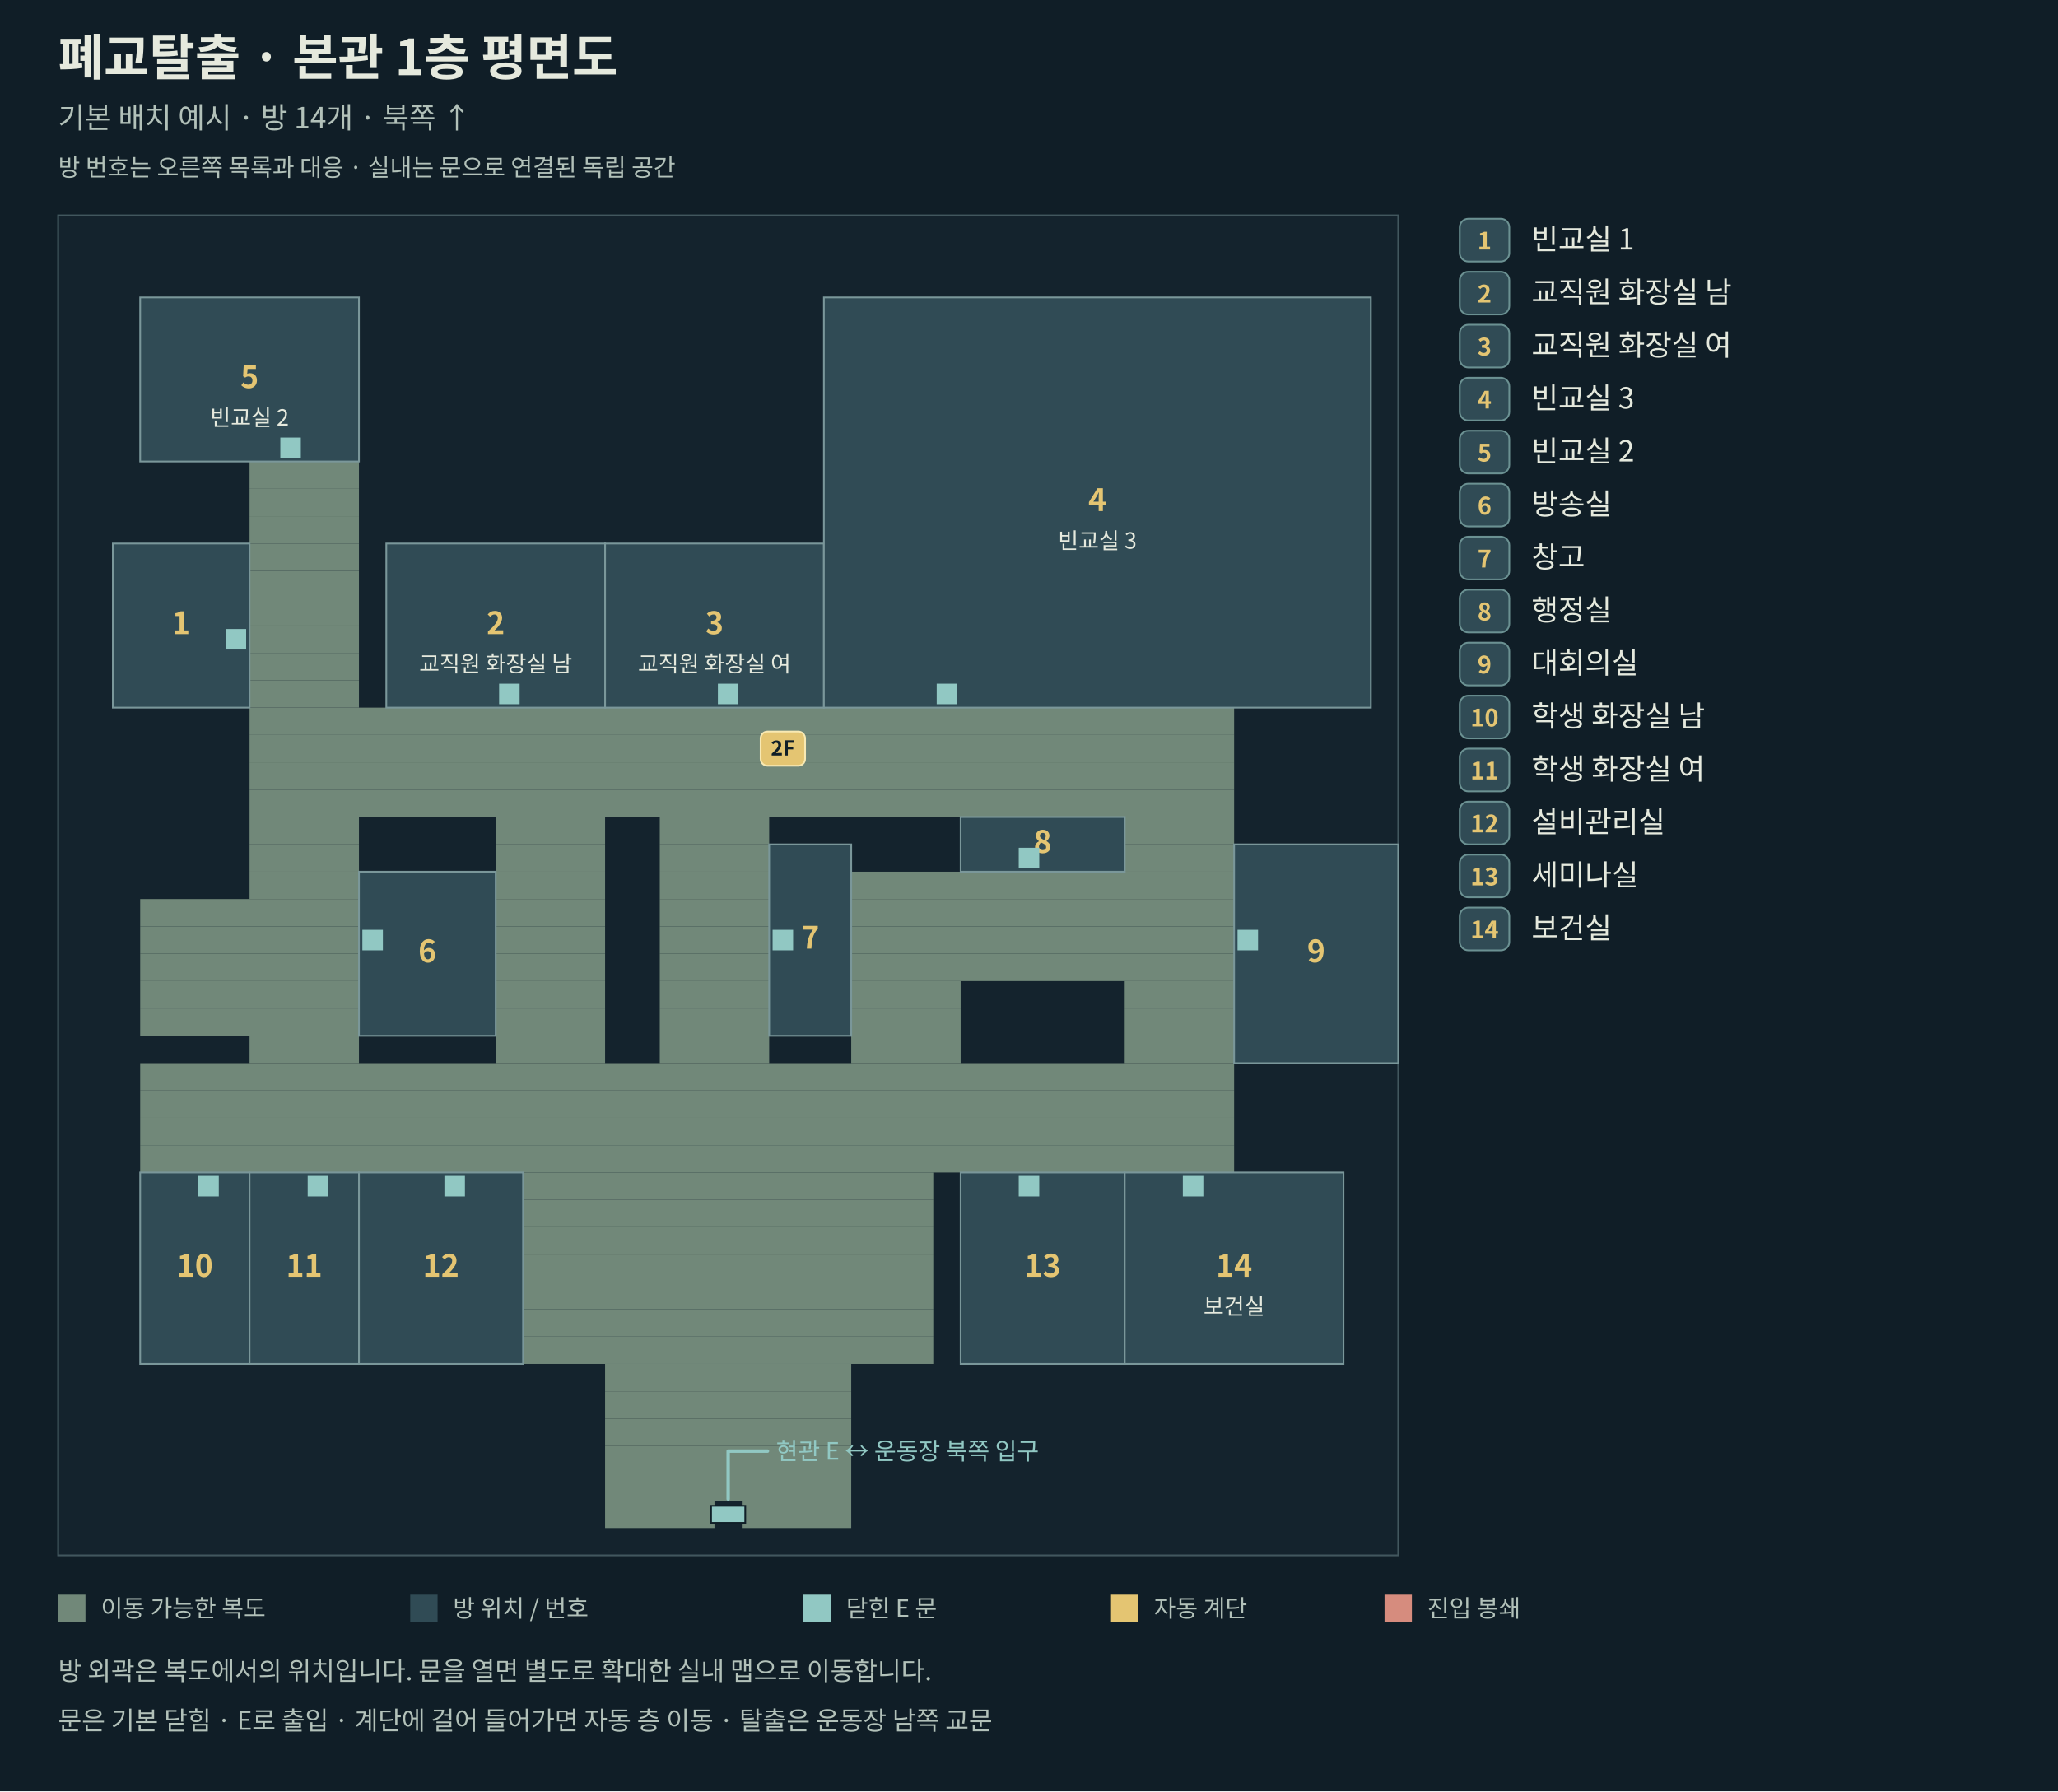
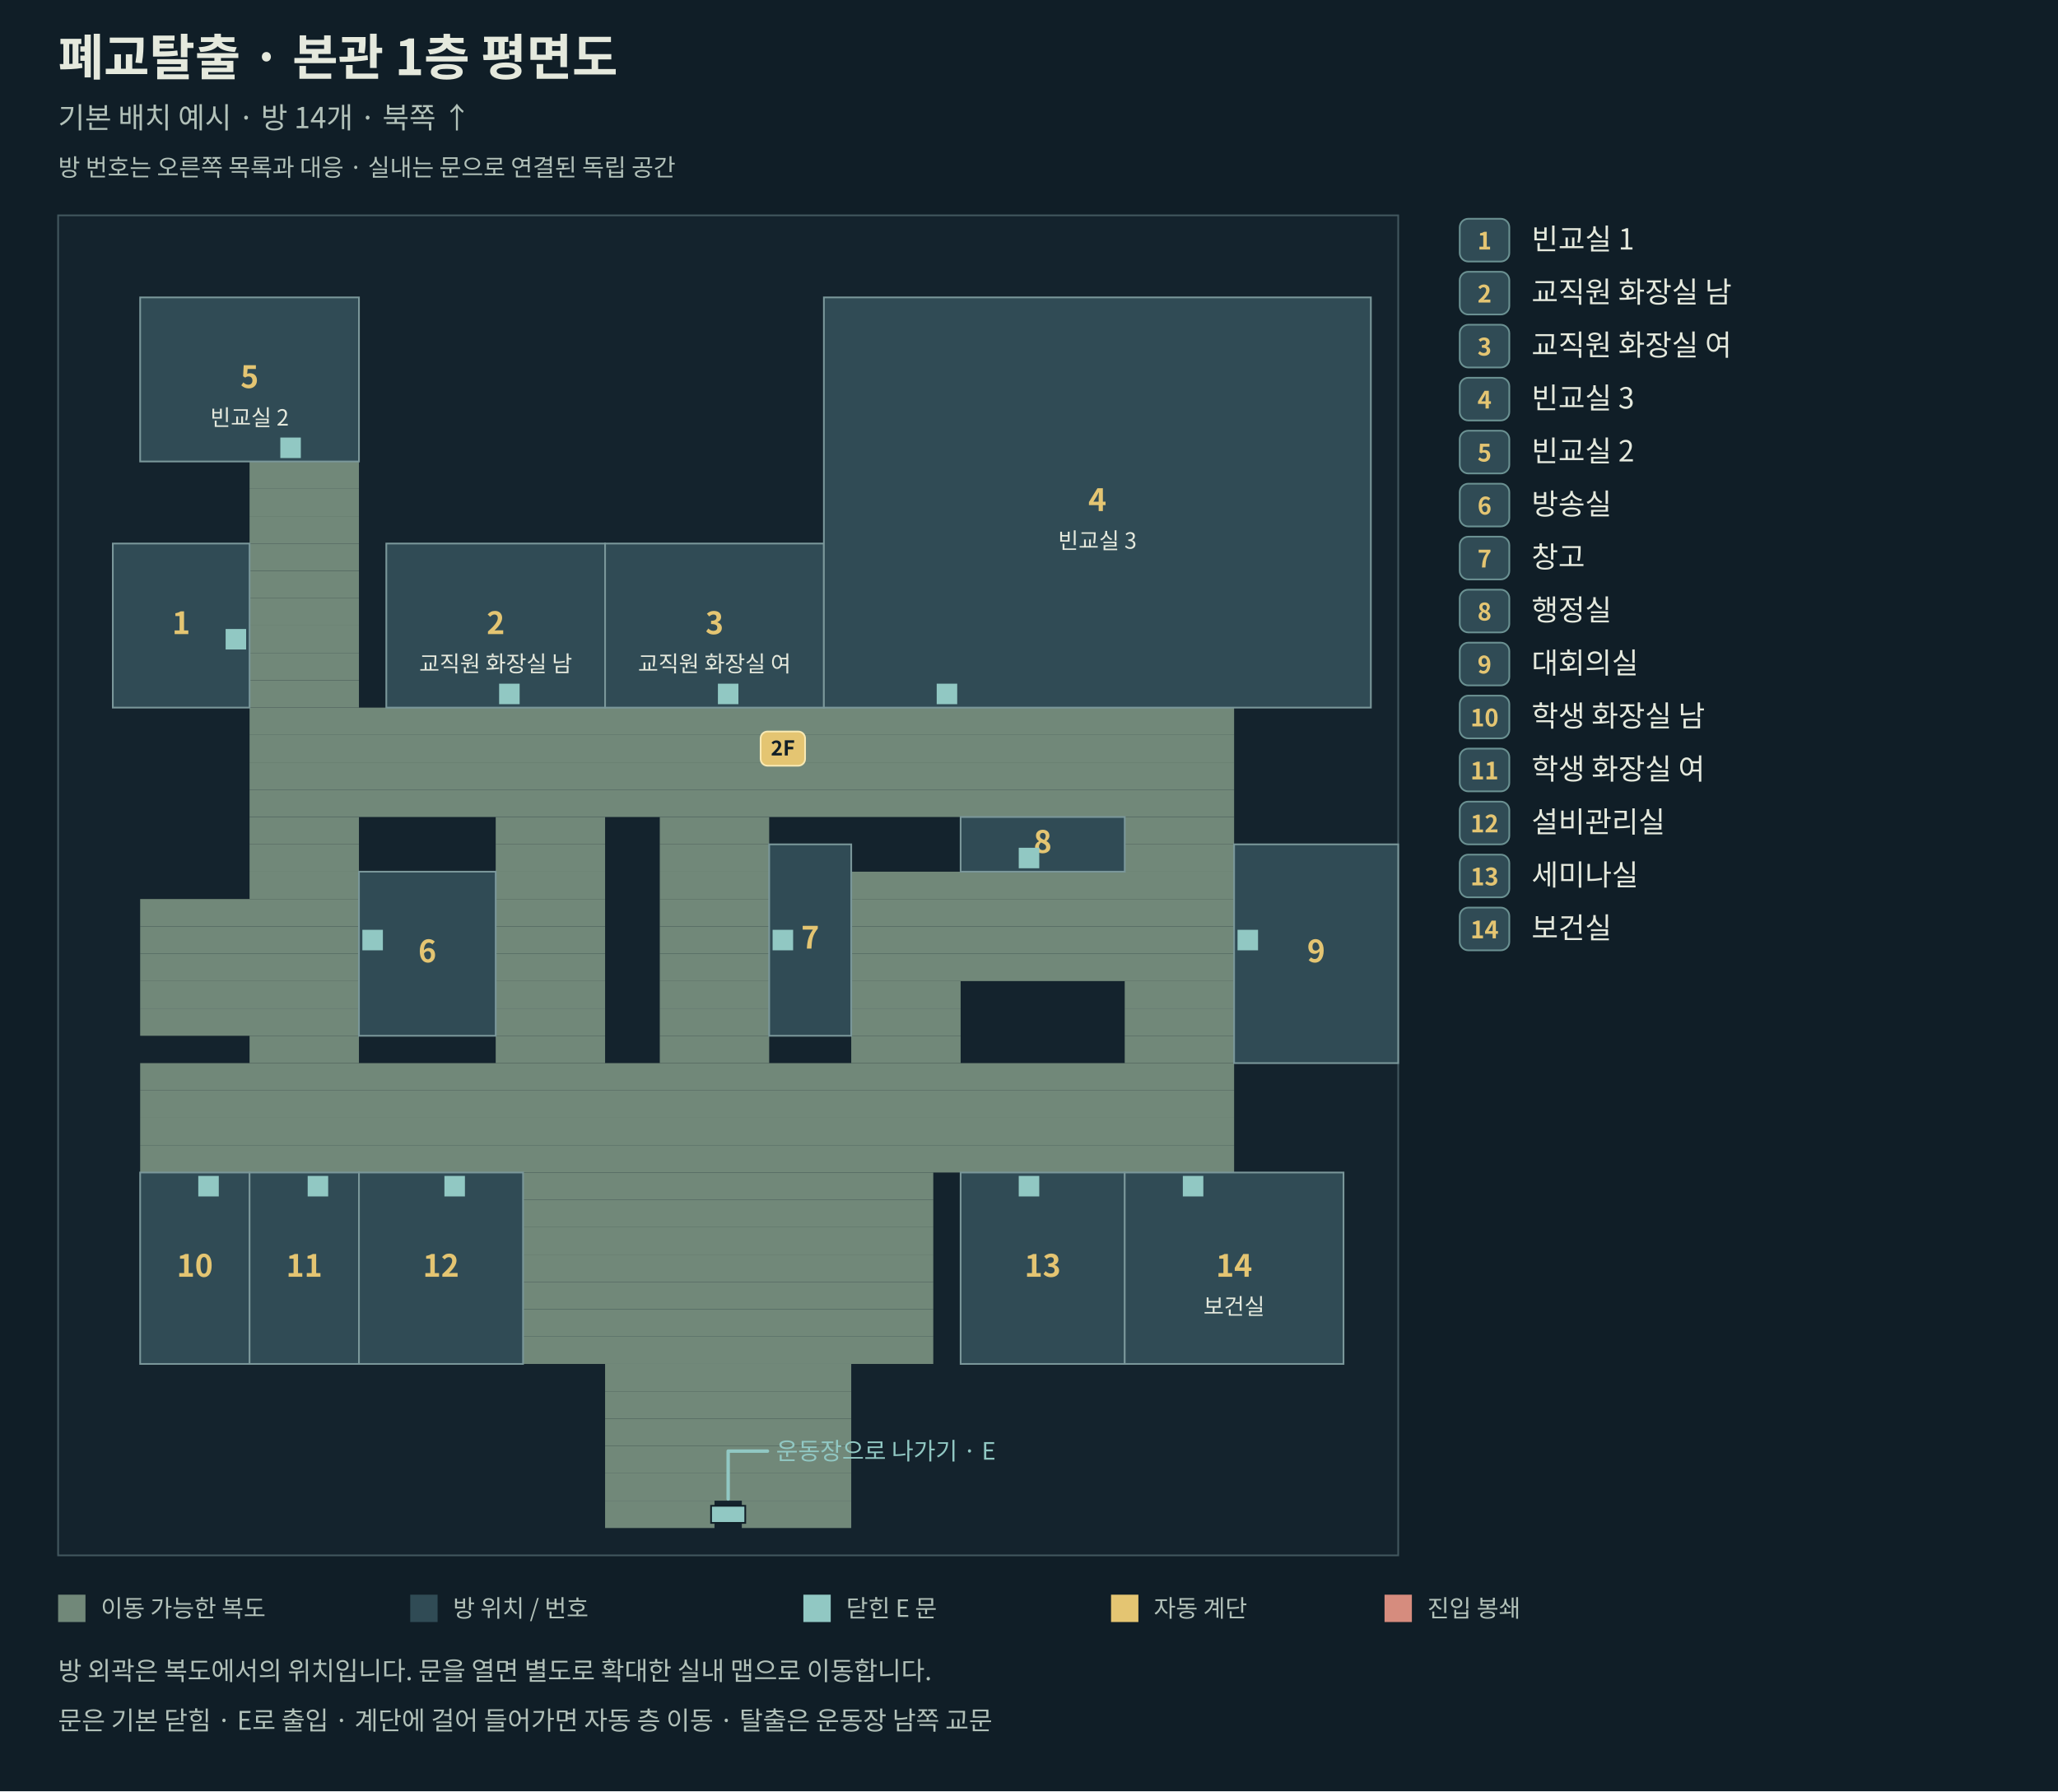
<svg xmlns="http://www.w3.org/2000/svg" width="1204" height="1048" viewBox="0 0 1204 1048" role="img">
  <style>text{font-family:"Noto Sans CJK KR","Noto Sans KR",sans-serif}</style>
  <rect x="0" y="0" width="1204" height="1048" fill="#101e27" stroke="none" rx="0" />
  <text x="34" y="44" font-size="29" fill="#e5e9dd" text-anchor="start" font-weight="bold">폐교탈출 · 본관 1층 평면도</text>
  <text x="34" y="75" font-size="17" fill="#b2c1b9" text-anchor="start" font-weight="normal">기본 배치 예시 · 방 14개 · 북쪽 ↑</text>
  <text x="34" y="103" font-size="14" fill="#b2c1b9" text-anchor="start" font-weight="normal">방 번호는 오른쪽 목록과 대응 · 실내는 문으로 연결된 독립 공간</text>
  <rect x="34" y="126" width="784" height="784" fill="#14232d" stroke="#42575e" rx="0" />
  <rect x="354" y="878" width="64" height="16" fill="#718879" stroke="none" rx="0" />
  <rect x="434" y="878" width="64" height="16" fill="#718879" stroke="none" rx="0" />
  <rect x="354" y="862" width="144" height="16" fill="#718879" stroke="none" rx="0" />
  <rect x="354" y="846" width="144" height="16" fill="#718879" stroke="none" rx="0" />
  <rect x="354" y="830" width="144" height="16" fill="#718879" stroke="none" rx="0" />
  <rect x="354" y="814" width="144" height="16" fill="#718879" stroke="none" rx="0" />
  <rect x="354" y="798" width="144" height="16" fill="#718879" stroke="none" rx="0" />
  <rect x="306" y="782" width="240" height="16" fill="#718879" stroke="none" rx="0" />
  <rect x="306" y="766" width="240" height="16" fill="#718879" stroke="none" rx="0" />
  <rect x="306" y="750" width="240" height="16" fill="#718879" stroke="none" rx="0" />
  <rect x="306" y="734" width="240" height="16" fill="#718879" stroke="none" rx="0" />
  <rect x="306" y="718" width="240" height="16" fill="#718879" stroke="none" rx="0" />
  <rect x="306" y="702" width="240" height="16" fill="#718879" stroke="none" rx="0" />
  <rect x="306" y="686" width="240" height="16" fill="#718879" stroke="none" rx="0" />
  <rect x="82" y="670" width="640" height="16" fill="#718879" stroke="none" rx="0" />
  <rect x="82" y="654" width="640" height="16" fill="#718879" stroke="none" rx="0" />
  <rect x="82" y="638" width="640" height="16" fill="#718879" stroke="none" rx="0" />
  <rect x="82" y="622" width="640" height="16" fill="#718879" stroke="none" rx="0" />
  <rect x="146" y="606" width="64" height="16" fill="#718879" stroke="none" rx="0" />
  <rect x="290" y="606" width="64" height="16" fill="#718879" stroke="none" rx="0" />
  <rect x="386" y="606" width="64" height="16" fill="#718879" stroke="none" rx="0" />
  <rect x="498" y="606" width="64" height="16" fill="#718879" stroke="none" rx="0" />
  <rect x="658" y="606" width="64" height="16" fill="#718879" stroke="none" rx="0" />
  <rect x="82" y="590" width="128" height="16" fill="#718879" stroke="none" rx="0" />
  <rect x="290" y="590" width="64" height="16" fill="#718879" stroke="none" rx="0" />
  <rect x="386" y="590" width="64" height="16" fill="#718879" stroke="none" rx="0" />
  <rect x="498" y="590" width="64" height="16" fill="#718879" stroke="none" rx="0" />
  <rect x="658" y="590" width="64" height="16" fill="#718879" stroke="none" rx="0" />
  <rect x="82" y="574" width="128" height="16" fill="#718879" stroke="none" rx="0" />
  <rect x="290" y="574" width="64" height="16" fill="#718879" stroke="none" rx="0" />
  <rect x="386" y="574" width="64" height="16" fill="#718879" stroke="none" rx="0" />
  <rect x="498" y="574" width="64" height="16" fill="#718879" stroke="none" rx="0" />
  <rect x="658" y="574" width="64" height="16" fill="#718879" stroke="none" rx="0" />
  <rect x="82" y="558" width="128" height="16" fill="#718879" stroke="none" rx="0" />
  <rect x="290" y="558" width="64" height="16" fill="#718879" stroke="none" rx="0" />
  <rect x="386" y="558" width="64" height="16" fill="#718879" stroke="none" rx="0" />
  <rect x="498" y="558" width="224" height="16" fill="#718879" stroke="none" rx="0" />
  <rect x="82" y="542" width="128" height="16" fill="#718879" stroke="none" rx="0" />
  <rect x="290" y="542" width="64" height="16" fill="#718879" stroke="none" rx="0" />
  <rect x="386" y="542" width="64" height="16" fill="#718879" stroke="none" rx="0" />
  <rect x="498" y="542" width="224" height="16" fill="#718879" stroke="none" rx="0" />
  <rect x="82" y="526" width="128" height="16" fill="#718879" stroke="none" rx="0" />
  <rect x="290" y="526" width="64" height="16" fill="#718879" stroke="none" rx="0" />
  <rect x="386" y="526" width="64" height="16" fill="#718879" stroke="none" rx="0" />
  <rect x="498" y="526" width="224" height="16" fill="#718879" stroke="none" rx="0" />
  <rect x="146" y="510" width="64" height="16" fill="#718879" stroke="none" rx="0" />
  <rect x="290" y="510" width="64" height="16" fill="#718879" stroke="none" rx="0" />
  <rect x="386" y="510" width="64" height="16" fill="#718879" stroke="none" rx="0" />
  <rect x="498" y="510" width="224" height="16" fill="#718879" stroke="none" rx="0" />
  <rect x="146" y="494" width="64" height="16" fill="#718879" stroke="none" rx="0" />
  <rect x="290" y="494" width="64" height="16" fill="#718879" stroke="none" rx="0" />
  <rect x="386" y="494" width="64" height="16" fill="#718879" stroke="none" rx="0" />
  <rect x="658" y="494" width="64" height="16" fill="#718879" stroke="none" rx="0" />
  <rect x="146" y="478" width="64" height="16" fill="#718879" stroke="none" rx="0" />
  <rect x="290" y="478" width="64" height="16" fill="#718879" stroke="none" rx="0" />
  <rect x="386" y="478" width="64" height="16" fill="#718879" stroke="none" rx="0" />
  <rect x="658" y="478" width="64" height="16" fill="#718879" stroke="none" rx="0" />
  <rect x="146" y="462" width="576" height="16" fill="#718879" stroke="none" rx="0" />
  <rect x="146" y="446" width="576" height="16" fill="#718879" stroke="none" rx="0" />
  <rect x="146" y="430" width="576" height="16" fill="#718879" stroke="none" rx="0" />
  <rect x="146" y="414" width="576" height="16" fill="#718879" stroke="none" rx="0" />
  <rect x="146" y="398" width="64" height="16" fill="#718879" stroke="none" rx="0" />
  <rect x="146" y="382" width="64" height="16" fill="#718879" stroke="none" rx="0" />
  <rect x="146" y="366" width="64" height="16" fill="#718879" stroke="none" rx="0" />
  <rect x="146" y="350" width="64" height="16" fill="#718879" stroke="none" rx="0" />
  <rect x="146" y="334" width="64" height="16" fill="#718879" stroke="none" rx="0" />
  <rect x="146" y="318" width="64" height="16" fill="#718879" stroke="none" rx="0" />
  <rect x="146" y="302" width="64" height="16" fill="#718879" stroke="none" rx="0" />
  <rect x="146" y="286" width="64" height="16" fill="#718879" stroke="none" rx="0" />
  <rect x="146" y="270" width="64" height="16" fill="#718879" stroke="none" rx="0" />
-   <a href="../RoomPlans/room-f1-0.svg">
+   <a href="rooms/room-f1-0.svg">
    <rect x="66" y="318" width="80" height="96" fill="#304b55" stroke="#7a979a" rx="0" />
    <text x="106" y="371" font-size="18" fill="#e4c572" text-anchor="middle" font-weight="bold">1</text>
    <rect x="132" y="368" width="12" height="12" fill="#91c8c3" stroke="none" rx="0" />
    <rect x="854" y="128" width="29" height="25" fill="#304b55" stroke="#6b9192" rx="5" />
    <text x="868.5" y="146" font-size="14" fill="#e4c572" text-anchor="middle" font-weight="bold">1</text>
    <text x="896" y="146" font-size="17" fill="#e5e9dd" text-anchor="start" font-weight="normal">빈교실 1</text>
  </a>
-   <a href="../RoomPlans/room-f1-1.svg">
+   <a href="rooms/room-f1-1.svg">
    <rect x="226" y="318" width="128" height="96" fill="#304b55" stroke="#7a979a" rx="0" />
    <text x="290" y="371" font-size="18" fill="#e4c572" text-anchor="middle" font-weight="bold">2</text>
    <text x="290" y="393" font-size="13" fill="#e5e9dd" text-anchor="middle" font-weight="normal">교직원 화장실 남</text>
    <rect x="292" y="400" width="12" height="12" fill="#91c8c3" stroke="none" rx="0" />
    <rect x="854" y="159" width="29" height="25" fill="#304b55" stroke="#6b9192" rx="5" />
    <text x="868.5" y="177" font-size="14" fill="#e4c572" text-anchor="middle" font-weight="bold">2</text>
    <text x="896" y="177" font-size="17" fill="#e5e9dd" text-anchor="start" font-weight="normal">교직원 화장실 남</text>
  </a>
-   <a href="../RoomPlans/room-f1-2.svg">
+   <a href="rooms/room-f1-2.svg">
    <rect x="354" y="318" width="128" height="96" fill="#304b55" stroke="#7a979a" rx="0" />
    <text x="418" y="371" font-size="18" fill="#e4c572" text-anchor="middle" font-weight="bold">3</text>
    <text x="418" y="393" font-size="13" fill="#e5e9dd" text-anchor="middle" font-weight="normal">교직원 화장실 여</text>
    <rect x="420" y="400" width="12" height="12" fill="#91c8c3" stroke="none" rx="0" />
    <rect x="854" y="190" width="29" height="25" fill="#304b55" stroke="#6b9192" rx="5" />
    <text x="868.5" y="208" font-size="14" fill="#e4c572" text-anchor="middle" font-weight="bold">3</text>
    <text x="896" y="208" font-size="17" fill="#e5e9dd" text-anchor="start" font-weight="normal">교직원 화장실 여</text>
  </a>
-   <a href="../RoomPlans/room-f1-3.svg">
+   <a href="rooms/room-f1-3.svg">
    <rect x="482" y="174" width="320" height="240" fill="#304b55" stroke="#7a979a" rx="0" />
    <text x="642" y="299" font-size="18" fill="#e4c572" text-anchor="middle" font-weight="bold">4</text>
    <text x="642" y="321" font-size="13" fill="#e5e9dd" text-anchor="middle" font-weight="normal">빈교실 3</text>
    <rect x="548" y="400" width="12" height="12" fill="#91c8c3" stroke="none" rx="0" />
    <rect x="854" y="221" width="29" height="25" fill="#304b55" stroke="#6b9192" rx="5" />
    <text x="868.5" y="239" font-size="14" fill="#e4c572" text-anchor="middle" font-weight="bold">4</text>
    <text x="896" y="239" font-size="17" fill="#e5e9dd" text-anchor="start" font-weight="normal">빈교실 3</text>
  </a>
-   <a href="../RoomPlans/room-f1-4.svg">
+   <a href="rooms/room-f1-4.svg">
    <rect x="82" y="174" width="128" height="96" fill="#304b55" stroke="#7a979a" rx="0" />
    <text x="146" y="227" font-size="18" fill="#e4c572" text-anchor="middle" font-weight="bold">5</text>
    <text x="146" y="249" font-size="13" fill="#e5e9dd" text-anchor="middle" font-weight="normal">빈교실 2</text>
    <rect x="164" y="256" width="12" height="12" fill="#91c8c3" stroke="none" rx="0" />
    <rect x="854" y="252" width="29" height="25" fill="#304b55" stroke="#6b9192" rx="5" />
    <text x="868.5" y="270" font-size="14" fill="#e4c572" text-anchor="middle" font-weight="bold">5</text>
    <text x="896" y="270" font-size="17" fill="#e5e9dd" text-anchor="start" font-weight="normal">빈교실 2</text>
  </a>
-   <a href="../RoomPlans/room-f1-5.svg">
+   <a href="rooms/room-f1-5.svg">
    <rect x="210" y="510" width="80" height="96" fill="#304b55" stroke="#7a979a" rx="0" />
    <text x="250" y="563" font-size="18" fill="#e4c572" text-anchor="middle" font-weight="bold">6</text>
    <rect x="212" y="544" width="12" height="12" fill="#91c8c3" stroke="none" rx="0" />
    <rect x="854" y="283" width="29" height="25" fill="#304b55" stroke="#6b9192" rx="5" />
    <text x="868.5" y="301" font-size="14" fill="#e4c572" text-anchor="middle" font-weight="bold">6</text>
    <text x="896" y="301" font-size="17" fill="#e5e9dd" text-anchor="start" font-weight="normal">방송실</text>
  </a>
-   <a href="../RoomPlans/room-f1-6.svg">
+   <a href="rooms/room-f1-6.svg">
    <rect x="450" y="494" width="48" height="112" fill="#304b55" stroke="#7a979a" rx="0" />
    <text x="474" y="555" font-size="18" fill="#e4c572" text-anchor="middle" font-weight="bold">7</text>
    <rect x="452" y="544" width="12" height="12" fill="#91c8c3" stroke="none" rx="0" />
    <rect x="854" y="314" width="29" height="25" fill="#304b55" stroke="#6b9192" rx="5" />
    <text x="868.5" y="332" font-size="14" fill="#e4c572" text-anchor="middle" font-weight="bold">7</text>
    <text x="896" y="332" font-size="17" fill="#e5e9dd" text-anchor="start" font-weight="normal">창고</text>
  </a>
-   <a href="../RoomPlans/room-f1-7.svg">
+   <a href="rooms/room-f1-7.svg">
    <rect x="562" y="478" width="96" height="32" fill="#304b55" stroke="#7a979a" rx="0" />
    <text x="610" y="499" font-size="18" fill="#e4c572" text-anchor="middle" font-weight="bold">8</text>
    <rect x="596" y="496" width="12" height="12" fill="#91c8c3" stroke="none" rx="0" />
    <rect x="854" y="345" width="29" height="25" fill="#304b55" stroke="#6b9192" rx="5" />
    <text x="868.5" y="363" font-size="14" fill="#e4c572" text-anchor="middle" font-weight="bold">8</text>
    <text x="896" y="363" font-size="17" fill="#e5e9dd" text-anchor="start" font-weight="normal">행정실</text>
  </a>
-   <a href="../RoomPlans/room-f1-8.svg">
+   <a href="rooms/room-f1-8.svg">
    <rect x="722" y="494" width="96" height="128" fill="#304b55" stroke="#7a979a" rx="0" />
    <text x="770" y="563" font-size="18" fill="#e4c572" text-anchor="middle" font-weight="bold">9</text>
    <rect x="724" y="544" width="12" height="12" fill="#91c8c3" stroke="none" rx="0" />
    <rect x="854" y="376" width="29" height="25" fill="#304b55" stroke="#6b9192" rx="5" />
    <text x="868.5" y="394" font-size="14" fill="#e4c572" text-anchor="middle" font-weight="bold">9</text>
    <text x="896" y="394" font-size="17" fill="#e5e9dd" text-anchor="start" font-weight="normal">대회의실</text>
  </a>
-   <a href="../RoomPlans/room-f1-9.svg">
+   <a href="rooms/room-f1-9.svg">
    <rect x="82" y="686" width="64" height="112" fill="#304b55" stroke="#7a979a" rx="0" />
    <text x="114" y="747" font-size="18" fill="#e4c572" text-anchor="middle" font-weight="bold">10</text>
    <rect x="116" y="688" width="12" height="12" fill="#91c8c3" stroke="none" rx="0" />
    <rect x="854" y="407" width="29" height="25" fill="#304b55" stroke="#6b9192" rx="5" />
    <text x="868.5" y="425" font-size="14" fill="#e4c572" text-anchor="middle" font-weight="bold">10</text>
    <text x="896" y="425" font-size="17" fill="#e5e9dd" text-anchor="start" font-weight="normal">학생 화장실 남</text>
  </a>
-   <a href="../RoomPlans/room-f1-10.svg">
+   <a href="rooms/room-f1-10.svg">
    <rect x="146" y="686" width="64" height="112" fill="#304b55" stroke="#7a979a" rx="0" />
    <text x="178" y="747" font-size="18" fill="#e4c572" text-anchor="middle" font-weight="bold">11</text>
    <rect x="180" y="688" width="12" height="12" fill="#91c8c3" stroke="none" rx="0" />
    <rect x="854" y="438" width="29" height="25" fill="#304b55" stroke="#6b9192" rx="5" />
    <text x="868.5" y="456" font-size="14" fill="#e4c572" text-anchor="middle" font-weight="bold">11</text>
    <text x="896" y="456" font-size="17" fill="#e5e9dd" text-anchor="start" font-weight="normal">학생 화장실 여</text>
  </a>
-   <a href="../RoomPlans/room-f1-11.svg">
+   <a href="rooms/room-f1-11.svg">
    <rect x="210" y="686" width="96" height="112" fill="#304b55" stroke="#7a979a" rx="0" />
    <text x="258" y="747" font-size="18" fill="#e4c572" text-anchor="middle" font-weight="bold">12</text>
    <rect x="260" y="688" width="12" height="12" fill="#91c8c3" stroke="none" rx="0" />
    <rect x="854" y="469" width="29" height="25" fill="#304b55" stroke="#6b9192" rx="5" />
    <text x="868.5" y="487" font-size="14" fill="#e4c572" text-anchor="middle" font-weight="bold">12</text>
    <text x="896" y="487" font-size="17" fill="#e5e9dd" text-anchor="start" font-weight="normal">설비관리실</text>
  </a>
-   <a href="../RoomPlans/room-f1-12.svg">
+   <a href="rooms/room-f1-12.svg">
    <rect x="562" y="686" width="96" height="112" fill="#304b55" stroke="#7a979a" rx="0" />
    <text x="610" y="747" font-size="18" fill="#e4c572" text-anchor="middle" font-weight="bold">13</text>
    <rect x="596" y="688" width="12" height="12" fill="#91c8c3" stroke="none" rx="0" />
    <rect x="854" y="500" width="29" height="25" fill="#304b55" stroke="#6b9192" rx="5" />
    <text x="868.5" y="518" font-size="14" fill="#e4c572" text-anchor="middle" font-weight="bold">13</text>
    <text x="896" y="518" font-size="17" fill="#e5e9dd" text-anchor="start" font-weight="normal">세미나실</text>
  </a>
-   <a href="../RoomPlans/room-f1-13.svg">
+   <a href="rooms/room-f1-13.svg">
    <rect x="658" y="686" width="128" height="112" fill="#304b55" stroke="#7a979a" rx="0" />
    <text x="722" y="747" font-size="18" fill="#e4c572" text-anchor="middle" font-weight="bold">14</text>
    <text x="722" y="769" font-size="13" fill="#e5e9dd" text-anchor="middle" font-weight="normal">보건실</text>
    <rect x="692" y="688" width="12" height="12" fill="#91c8c3" stroke="none" rx="0" />
    <rect x="854" y="531" width="29" height="25" fill="#304b55" stroke="#6b9192" rx="5" />
    <text x="868.5" y="549" font-size="14" fill="#e4c572" text-anchor="middle" font-weight="bold">14</text>
    <text x="896" y="549" font-size="17" fill="#e5e9dd" text-anchor="start" font-weight="normal">보건실</text>
  </a>
  <rect x="445" y="428" width="26" height="20" fill="#e4c572" stroke="#f8e9b3" rx="4" />
  <text x="458" y="442" font-size="12" fill="#101e27" text-anchor="middle" font-weight="bold">2F</text>
  <rect x="416" y="881" width="20" height="10" fill="#91c8c3" stroke="#101e27" rx="0" />
  <polyline points="426,877 426,849 449,849" fill="none" stroke="#91c8c3" stroke-width="2" stroke-linejoin="round" stroke-linecap="round" stroke-dasharray="" />
-   <text x="454" y="854" font-size="14" fill="#91c8c3" text-anchor="start" font-weight="normal">현관 E ↔ 운동장 북쪽 입구</text>
+   <text x="454" y="854" font-size="14" fill="#91c8c3" text-anchor="start" font-weight="normal">운동장으로 나가기 · E</text>
  <rect x="34" y="933" width="16" height="16" fill="#718879" stroke="none" rx="0" />
  <text x="59" y="946" font-size="14" fill="#b2c1b9" text-anchor="start" font-weight="normal">이동 가능한 복도</text>
  <rect x="240" y="933" width="16" height="16" fill="#304b55" stroke="none" rx="0" />
  <text x="265" y="946" font-size="14" fill="#b2c1b9" text-anchor="start" font-weight="normal">방 위치 / 번호</text>
  <rect x="470" y="933" width="16" height="16" fill="#91c8c3" stroke="none" rx="0" />
  <text x="495" y="946" font-size="14" fill="#b2c1b9" text-anchor="start" font-weight="normal">닫힌 E 문</text>
  <rect x="650" y="933" width="16" height="16" fill="#e4c572" stroke="none" rx="0" />
  <text x="675" y="946" font-size="14" fill="#b2c1b9" text-anchor="start" font-weight="normal">자동 계단</text>
  <rect x="810" y="933" width="16" height="16" fill="#d68c7e" stroke="none" rx="0" />
  <text x="835" y="946" font-size="14" fill="#b2c1b9" text-anchor="start" font-weight="normal">진입 봉쇄</text>
  <text x="34" y="983" font-size="15" fill="#b2c1b9" text-anchor="start" font-weight="normal">방 외곽은 복도에서의 위치입니다. 문을 열면 별도로 확대한 실내 맵으로 이동합니다.</text>
  <text x="34" y="1012" font-size="15" fill="#b2c1b9" text-anchor="start" font-weight="normal">문은 기본 닫힘 · E로 출입 · 계단에 걸어 들어가면 자동 층 이동 · 탈출은 운동장 남쪽 교문</text>
</svg>
